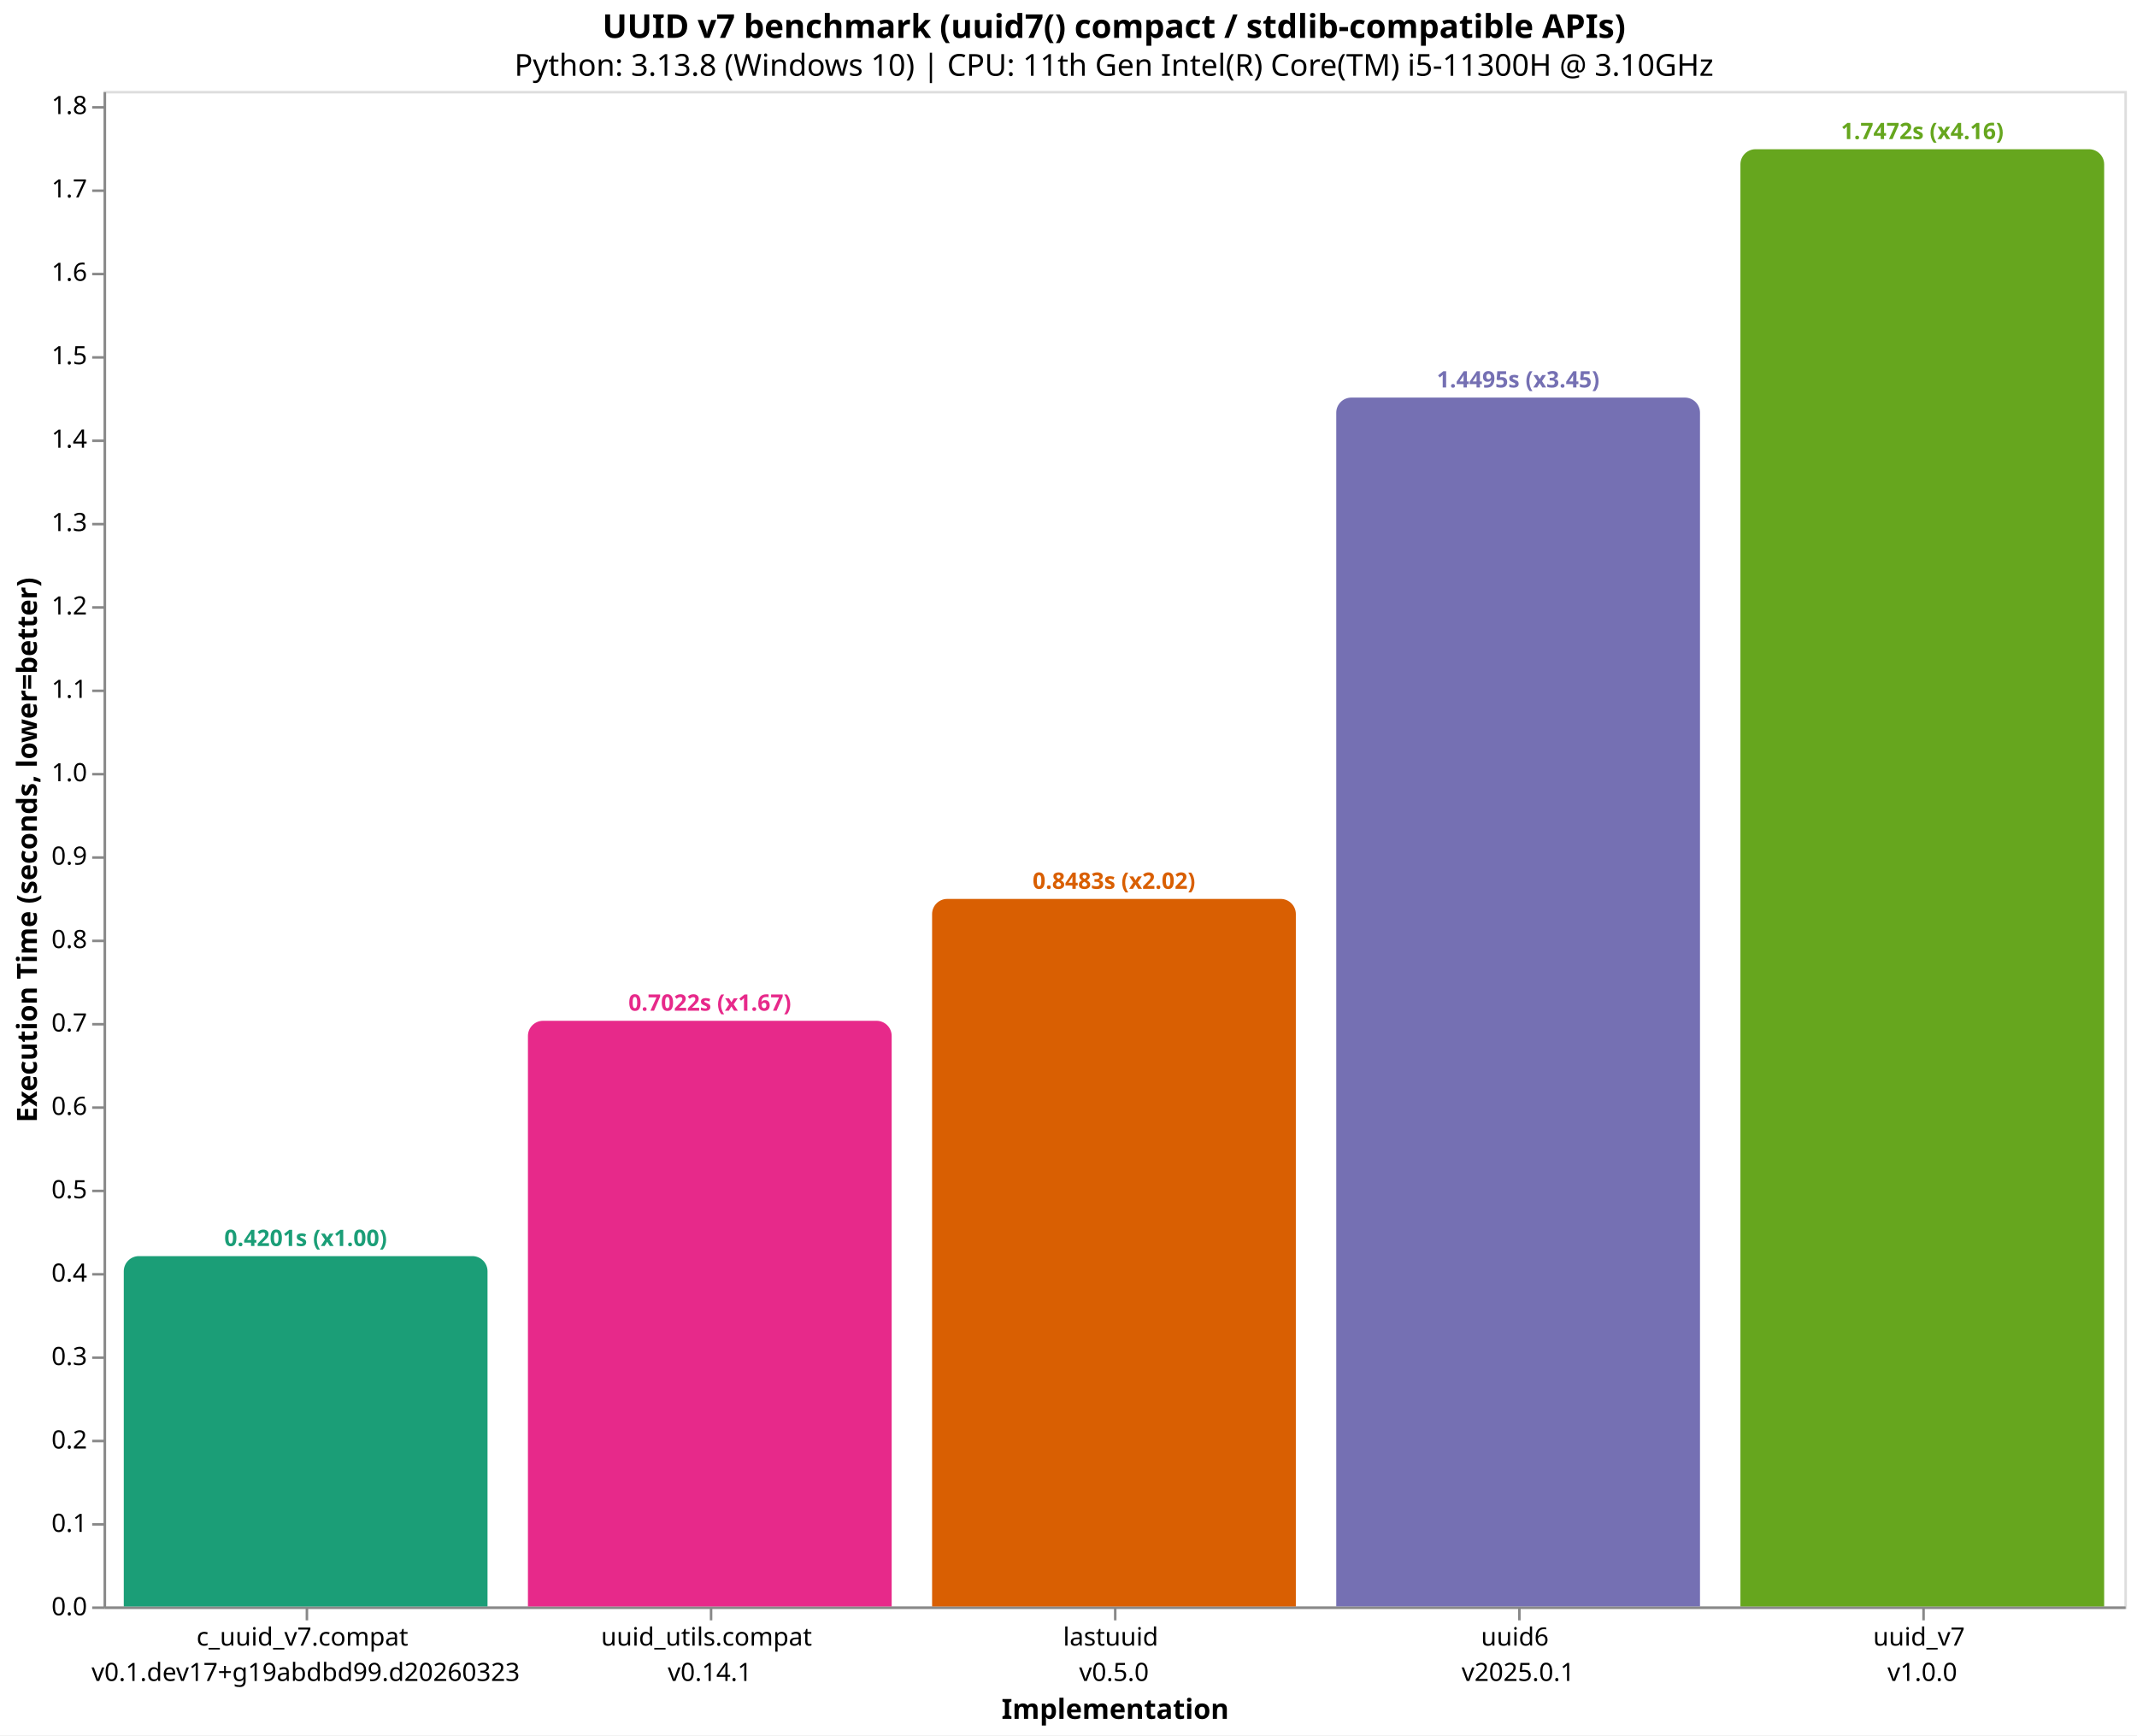
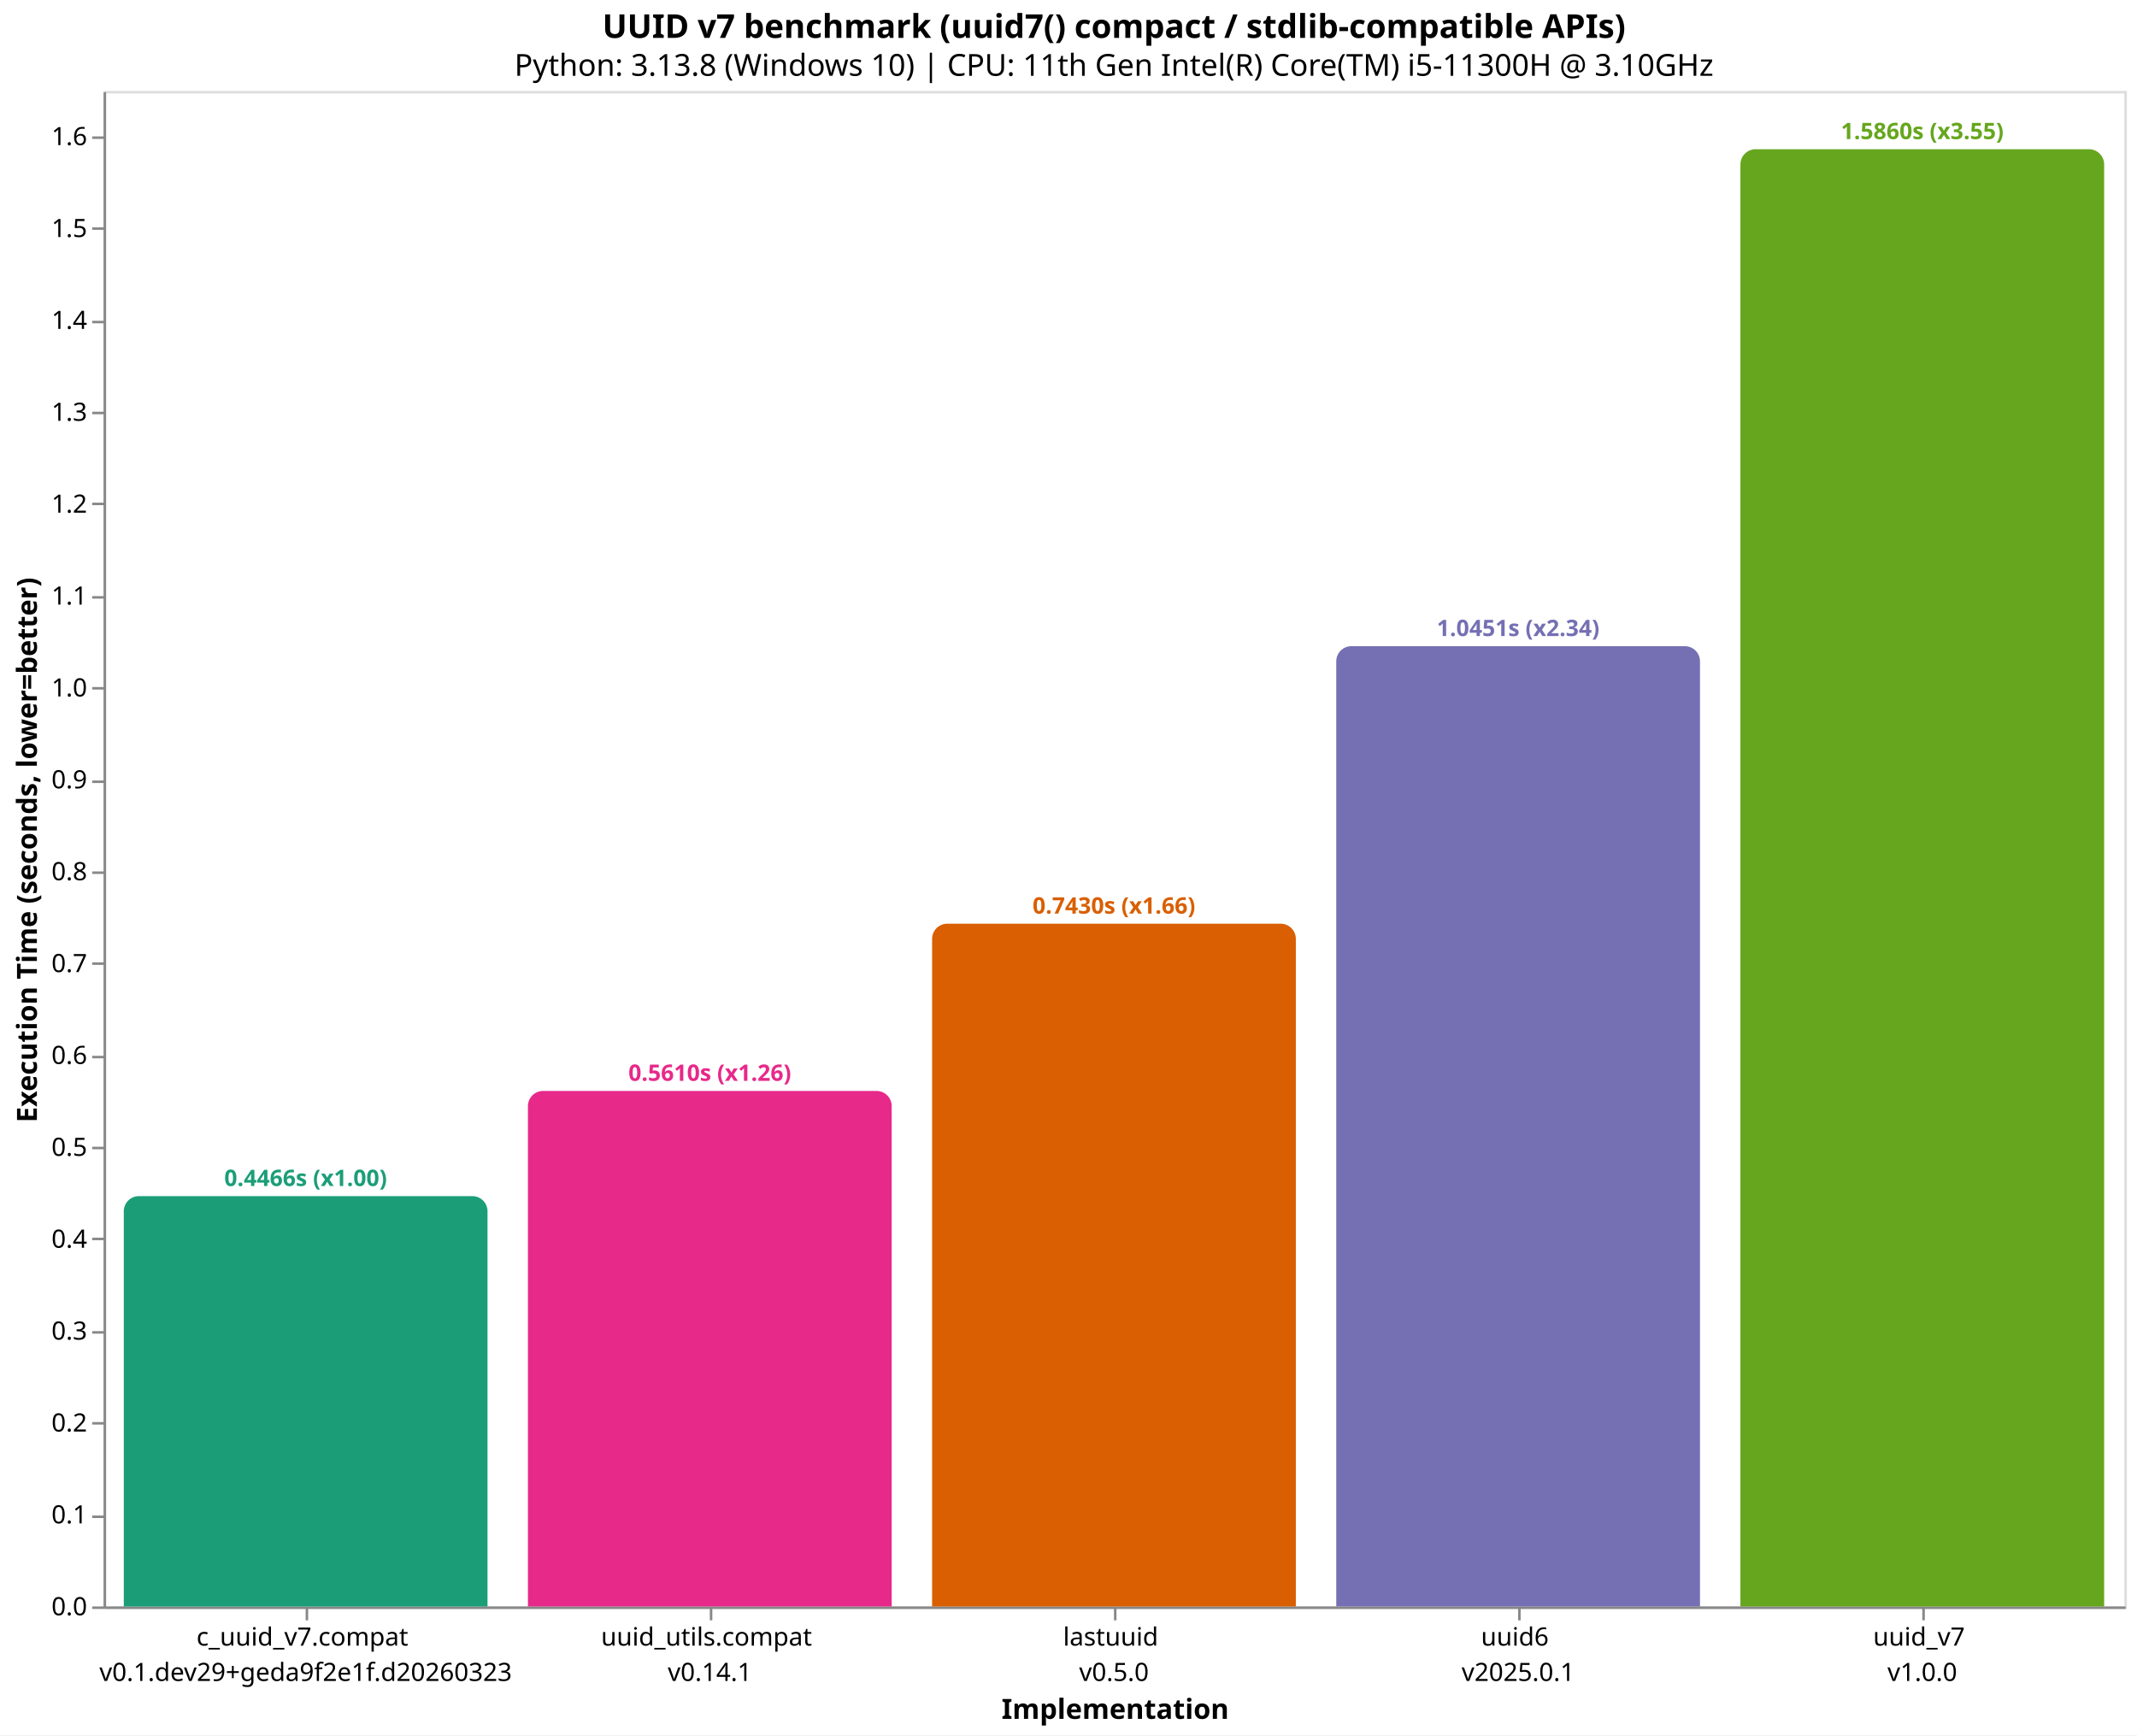
<svg xmlns="http://www.w3.org/2000/svg" version="1.1" class="marks" width="846" height="687" viewBox="0 0 846 687">
  <rect width="846" height="687" fill="white" />
  <g fill="none" stroke-miterlimit="10" transform="translate(41,36)">
    <g class="mark-group role-frame root" role="graphics-object" aria-roledescription="group mark container">
      <g transform="translate(0,0)">
        <path class="background" aria-hidden="true" d="M0.5,0.5h800v600h-800Z" stroke="#ddd" />
        <g>
-           <g class="mark-group role-axis" role="graphics-symbol" aria-roledescription="axis" aria-label="X-axis titled 'Implementation' for a discrete scale with 5 values: c_uuid_v7.compat&#10;v0.1.dev17+g19abdbd99.d20260323, uuid_utils.compat&#10;v0.14.1, lastuuid&#10;v0.5.0, uuid6&#10;v2025.0.1, uuid_v7&#10;v1.0.0">
+           <g class="mark-group role-axis" role="graphics-symbol" aria-roledescription="axis" aria-label="X-axis titled 'Implementation' for a discrete scale with 5 values: c_uuid_v7.compat&#10;v0.1.dev29+geda9f2e1f.d20260323, uuid_utils.compat&#10;v0.14.1, lastuuid&#10;v0.5.0, uuid6&#10;v2025.0.1, uuid_v7&#10;v1.0.0">
            <g transform="translate(0.5,600.5)">
              <path class="background" aria-hidden="true" d="M0,0h0v0h0Z" pointer-events="none" />
              <g>
                <g class="mark-rule role-axis-tick" pointer-events="none">
                  <line transform="translate(80,0)" x2="0" y2="5" stroke="#888" stroke-width="1" opacity="1" />
                  <line transform="translate(240,0)" x2="0" y2="5" stroke="#888" stroke-width="1" opacity="1" />
                  <line transform="translate(400,0)" x2="0" y2="5" stroke="#888" stroke-width="1" opacity="1" />
                  <line transform="translate(560,0)" x2="0" y2="5" stroke="#888" stroke-width="1" opacity="1" />
                  <line transform="translate(720,0)" x2="0" y2="5" stroke="#888" stroke-width="1" opacity="1" />
                </g>
                <g class="mark-text role-axis-label" pointer-events="none">
                  <text text-anchor="middle" transform="translate(79.5,15)" font-family="sans-serif" font-size="10px" fill="#000" opacity="1">
                    <tspan>c_uuid_v7.compat</tspan>
-                     <tspan x="0" dy="14">v0.1.dev17+g19abdbd99.d20260323</tspan>
+                     <tspan x="0" dy="14">v0.1.dev29+geda9f2e1f.d20260323</tspan>
                  </text>
                  <text text-anchor="middle" transform="translate(239.5,15)" font-family="sans-serif" font-size="10px" fill="#000" opacity="1">
                    <tspan>uuid_utils.compat</tspan>
                    <tspan x="0" dy="14">v0.14.1</tspan>
                  </text>
                  <text text-anchor="middle" transform="translate(399.5,15)" font-family="sans-serif" font-size="10px" fill="#000" opacity="1">
                    <tspan>lastuuid</tspan>
                    <tspan x="0" dy="14">v0.5.0</tspan>
                  </text>
                  <text text-anchor="middle" transform="translate(559.5,15)" font-family="sans-serif" font-size="10px" fill="#000" opacity="1">
                    <tspan>uuid6</tspan>
                    <tspan x="0" dy="14">v2025.0.1</tspan>
                  </text>
                  <text text-anchor="middle" transform="translate(719.5,15)" font-family="sans-serif" font-size="10px" fill="#000" opacity="1">
                    <tspan>uuid_v7</tspan>
                    <tspan x="0" dy="14">v1.0.0</tspan>
                  </text>
                </g>
                <g class="mark-rule role-axis-domain" pointer-events="none">
                  <line transform="translate(0,0)" x2="800" y2="0" stroke="#888" stroke-width="1" opacity="1" />
                </g>
                <g class="mark-text role-axis-title" pointer-events="none">
                  <text text-anchor="middle" transform="translate(400,44)" font-family="sans-serif" font-size="11px" font-weight="bold" fill="#000" opacity="1">Implementation</text>
                </g>
              </g>
              <path class="foreground" aria-hidden="true" d="" pointer-events="none" display="none" />
            </g>
          </g>
-           <g class="mark-group role-axis" role="graphics-symbol" aria-roledescription="axis" aria-label="Y-axis titled 'Execution Time (seconds, lower=better)' for a linear scale with values from 0.0 to 1.8">
+           <g class="mark-group role-axis" role="graphics-symbol" aria-roledescription="axis" aria-label="Y-axis titled 'Execution Time (seconds, lower=better)' for a linear scale with values from 0.0 to 1.6">
            <g transform="translate(0.5,0.5)">
              <path class="background" aria-hidden="true" d="M0,0h0v0h0Z" pointer-events="none" />
              <g>
                <g class="mark-rule role-axis-tick" pointer-events="none">
                  <line transform="translate(0,600)" x2="-5" y2="0" stroke="#888" stroke-width="1" opacity="1" />
-                   <line transform="translate(0,567)" x2="-5" y2="0" stroke="#888" stroke-width="1" opacity="1" />
-                   <line transform="translate(0,534)" x2="-5" y2="0" stroke="#888" stroke-width="1" opacity="1" />
-                   <line transform="translate(0,501)" x2="-5" y2="0" stroke="#888" stroke-width="1" opacity="1" />
-                   <line transform="translate(0,468)" x2="-5" y2="0" stroke="#888" stroke-width="1" opacity="1" />
-                   <line transform="translate(0,435)" x2="-5" y2="0" stroke="#888" stroke-width="1" opacity="1" />
-                   <line transform="translate(0,402)" x2="-5" y2="0" stroke="#888" stroke-width="1" opacity="1" />
-                   <line transform="translate(0,369)" x2="-5" y2="0" stroke="#888" stroke-width="1" opacity="1" />
-                   <line transform="translate(0,336)" x2="-5" y2="0" stroke="#888" stroke-width="1" opacity="1" />
-                   <line transform="translate(0,303)" x2="-5" y2="0" stroke="#888" stroke-width="1" opacity="1" />
-                   <line transform="translate(0,270)" x2="-5" y2="0" stroke="#888" stroke-width="1" opacity="1" />
-                   <line transform="translate(0,237)" x2="-5" y2="0" stroke="#888" stroke-width="1" opacity="1" />
-                   <line transform="translate(0,204)" x2="-5" y2="0" stroke="#888" stroke-width="1" opacity="1" />
-                   <line transform="translate(0,171)" x2="-5" y2="0" stroke="#888" stroke-width="1" opacity="1" />
-                   <line transform="translate(0,138)" x2="-5" y2="0" stroke="#888" stroke-width="1" opacity="1" />
-                   <line transform="translate(0,105)" x2="-5" y2="0" stroke="#888" stroke-width="1" opacity="1" />
-                   <line transform="translate(0,72)" x2="-5" y2="0" stroke="#888" stroke-width="1" opacity="1" />
-                   <line transform="translate(0,39)" x2="-5" y2="0" stroke="#888" stroke-width="1" opacity="1" />
-                   <line transform="translate(0,6)" x2="-5" y2="0" stroke="#888" stroke-width="1" opacity="1" />
+                   <line transform="translate(0,564)" x2="-5" y2="0" stroke="#888" stroke-width="1" opacity="1" />
+                   <line transform="translate(0,527)" x2="-5" y2="0" stroke="#888" stroke-width="1" opacity="1" />
+                   <line transform="translate(0,491)" x2="-5" y2="0" stroke="#888" stroke-width="1" opacity="1" />
+                   <line transform="translate(0,454)" x2="-5" y2="0" stroke="#888" stroke-width="1" opacity="1" />
+                   <line transform="translate(0,418)" x2="-5" y2="0" stroke="#888" stroke-width="1" opacity="1" />
+                   <line transform="translate(0,382)" x2="-5" y2="0" stroke="#888" stroke-width="1" opacity="1" />
+                   <line transform="translate(0,345)" x2="-5" y2="0" stroke="#888" stroke-width="1" opacity="1" />
+                   <line transform="translate(0,309)" x2="-5" y2="0" stroke="#888" stroke-width="1" opacity="1" />
+                   <line transform="translate(0,273)" x2="-5" y2="0" stroke="#888" stroke-width="1" opacity="1" />
+                   <line transform="translate(0,236)" x2="-5" y2="0" stroke="#888" stroke-width="1" opacity="1" />
+                   <line transform="translate(0,200)" x2="-5" y2="0" stroke="#888" stroke-width="1" opacity="1" />
+                   <line transform="translate(0,163)" x2="-5" y2="0" stroke="#888" stroke-width="1" opacity="1" />
+                   <line transform="translate(0,127)" x2="-5" y2="0" stroke="#888" stroke-width="1" opacity="1" />
+                   <line transform="translate(0,91)" x2="-5" y2="0" stroke="#888" stroke-width="1" opacity="1" />
+                   <line transform="translate(0,54)" x2="-5" y2="0" stroke="#888" stroke-width="1" opacity="1" />
+                   <line transform="translate(0,18)" x2="-5" y2="0" stroke="#888" stroke-width="1" opacity="1" />
                </g>
                <g class="mark-text role-axis-label" pointer-events="none">
                  <text text-anchor="end" transform="translate(-7,603)" font-family="sans-serif" font-size="10px" fill="#000" opacity="1">0.0</text>
-                   <text text-anchor="end" transform="translate(-7,569.9808)" font-family="sans-serif" font-size="10px" fill="#000" opacity="1">0.1</text>
-                   <text text-anchor="end" transform="translate(-7,536.9616)" font-family="sans-serif" font-size="10px" fill="#000" opacity="1">0.2</text>
-                   <text text-anchor="end" transform="translate(-7,503.9424)" font-family="sans-serif" font-size="10px" fill="#000" opacity="1">0.3</text>
-                   <text text-anchor="end" transform="translate(-7,470.9233)" font-family="sans-serif" font-size="10px" fill="#000" opacity="1">0.4</text>
-                   <text text-anchor="end" transform="translate(-7,437.9041)" font-family="sans-serif" font-size="10px" fill="#000" opacity="1">0.5</text>
-                   <text text-anchor="end" transform="translate(-7,404.8849)" font-family="sans-serif" font-size="10px" fill="#000" opacity="1">0.6</text>
-                   <text text-anchor="end" transform="translate(-7,371.8657)" font-family="sans-serif" font-size="10px" fill="#000" opacity="1">0.7</text>
-                   <text text-anchor="end" transform="translate(-7,338.8465)" font-family="sans-serif" font-size="10px" fill="#000" opacity="1">0.8</text>
-                   <text text-anchor="end" transform="translate(-7,305.8273)" font-family="sans-serif" font-size="10px" fill="#000" opacity="1">0.9</text>
-                   <text text-anchor="end" transform="translate(-7,272.8081)" font-family="sans-serif" font-size="10px" fill="#000" opacity="1">1.0</text>
-                   <text text-anchor="end" transform="translate(-7,239.789)" font-family="sans-serif" font-size="10px" fill="#000" opacity="1">1.1</text>
-                   <text text-anchor="end" transform="translate(-7,206.7698)" font-family="sans-serif" font-size="10px" fill="#000" opacity="1">1.2</text>
-                   <text text-anchor="end" transform="translate(-7,173.7506)" font-family="sans-serif" font-size="10px" fill="#000" opacity="1">1.3</text>
-                   <text text-anchor="end" transform="translate(-7,140.7314)" font-family="sans-serif" font-size="10px" fill="#000" opacity="1">1.4</text>
-                   <text text-anchor="end" transform="translate(-7,107.7122)" font-family="sans-serif" font-size="10px" fill="#000" opacity="1">1.5</text>
-                   <text text-anchor="end" transform="translate(-7,74.69302)" font-family="sans-serif" font-size="10px" fill="#000" opacity="1">1.6</text>
-                   <text text-anchor="end" transform="translate(-7,41.67383)" font-family="sans-serif" font-size="10px" fill="#000" opacity="1">1.7</text>
-                   <text text-anchor="end" transform="translate(-7,8.654647)" font-family="sans-serif" font-size="10px" fill="#000" opacity="1">1.8</text>
+                   <text text-anchor="end" transform="translate(-7,566.623)" font-family="sans-serif" font-size="10px" fill="#000" opacity="1">0.1</text>
+                   <text text-anchor="end" transform="translate(-7,530.246)" font-family="sans-serif" font-size="10px" fill="#000" opacity="1">0.2</text>
+                   <text text-anchor="end" transform="translate(-7,493.8691)" font-family="sans-serif" font-size="10px" fill="#000" opacity="1">0.3</text>
+                   <text text-anchor="end" transform="translate(-7,457.4921)" font-family="sans-serif" font-size="10px" fill="#000" opacity="1">0.4</text>
+                   <text text-anchor="end" transform="translate(-7,421.1151)" font-family="sans-serif" font-size="10px" fill="#000" opacity="1">0.5</text>
+                   <text text-anchor="end" transform="translate(-7,384.7381)" font-family="sans-serif" font-size="10px" fill="#000" opacity="1">0.6</text>
+                   <text text-anchor="end" transform="translate(-7,348.3611)" font-family="sans-serif" font-size="10px" fill="#000" opacity="1">0.7</text>
+                   <text text-anchor="end" transform="translate(-7,311.9842)" font-family="sans-serif" font-size="10px" fill="#000" opacity="1">0.8</text>
+                   <text text-anchor="end" transform="translate(-7,275.6072)" font-family="sans-serif" font-size="10px" fill="#000" opacity="1">0.9</text>
+                   <text text-anchor="end" transform="translate(-7,239.2302)" font-family="sans-serif" font-size="10px" fill="#000" opacity="1">1.0</text>
+                   <text text-anchor="end" transform="translate(-7,202.8532)" font-family="sans-serif" font-size="10px" fill="#000" opacity="1">1.1</text>
+                   <text text-anchor="end" transform="translate(-7,166.4762)" font-family="sans-serif" font-size="10px" fill="#000" opacity="1">1.2</text>
+                   <text text-anchor="end" transform="translate(-7,130.0993)" font-family="sans-serif" font-size="10px" fill="#000" opacity="1">1.3</text>
+                   <text text-anchor="end" transform="translate(-7,93.72228)" font-family="sans-serif" font-size="10px" fill="#000" opacity="1">1.4</text>
+                   <text text-anchor="end" transform="translate(-7,57.3453)" font-family="sans-serif" font-size="10px" fill="#000" opacity="1">1.5</text>
+                   <text text-anchor="end" transform="translate(-7,20.96832)" font-family="sans-serif" font-size="10px" fill="#000" opacity="1">1.6</text>
                </g>
                <g class="mark-rule role-axis-domain" pointer-events="none">
                  <line transform="translate(0,600)" x2="0" y2="-600" stroke="#888" stroke-width="1" opacity="1" />
                </g>
                <g class="mark-text role-axis-title" pointer-events="none">
                  <text text-anchor="middle" transform="translate(-24.90137,300) rotate(-90) translate(0,-2)" font-family="sans-serif" font-size="11px" font-weight="bold" fill="#000" opacity="1">Execution Time (seconds, lower=better)</text>
                </g>
              </g>
              <path class="foreground" aria-hidden="true" d="" pointer-events="none" display="none" />
            </g>
          </g>
          <g class="mark-group role-scope" role="graphics-object" aria-roledescription="group mark container">
-             <g transform="translate(8,461.3023)">
-               <path class="background" aria-hidden="true" d="M6,0L138,0C141.311,0,144,2.689,144,6L144,138.698C144,138.698,144,138.698,144,138.698L0,138.698C0,138.698,0,138.698,0,138.698L0,6C0,2.689,2.689,0,6,0Z" />
+             <g transform="translate(8,437.546)">
+               <path class="background" aria-hidden="true" d="M6,0L138,0C141.311,0,144,2.689,144,6L144,162.454C144,162.454,144,162.454,144,162.454L0,162.454C0,162.454,0,162.454,0,162.454L0,6C0,2.689,2.689,0,6,0Z" />
              <g clip-path="url(#clip7)">
                <g class="mark-group role-scope" role="graphics-object" aria-roledescription="group mark container">
-                   <g transform="translate(0,-461.3023)">
-                     <path class="background" aria-hidden="true" d="M0,0h144v0h-144Z" />
-                     <g>
-                       <g class="mark-rect role-mark layer_0_marks" role="graphics-object" aria-roledescription="rect mark container">
-                         <path aria-label="Implementation: c_uuid_v7.compat&#10;v0.1.dev17+g19abdbd99.d20260323; Execution Time (seconds, lower=better): 0.420051699999; implementation: c_uuid_v7.compat; Execution Time (s): 0.4201; Slowdown: 1.00" role="graphics-symbol" aria-roledescription="bar" d="M0,461.302h144v138.698h-144Z" fill="#1b9e77" />
-                       </g>
-                     </g>
-                     <path class="foreground" aria-hidden="true" d="" display="none" />
-                   </g>
-                 </g>
-               </g>
-               <path class="foreground" aria-hidden="true" d="" display="none" />
-             </g>
-             <g transform="translate(168,368.1388)">
-               <path class="background" aria-hidden="true" d="M6,0L138,0C141.311,0,144,2.689,144,6L144,231.861C144,231.861,144,231.861,144,231.861L0,231.861C0,231.861,0,231.861,0,231.861L0,6C0,2.689,2.689,0,6,0Z" />
+                   <g transform="translate(0,-437.546)">
+                     <path class="background" aria-hidden="true" d="M0,0h144v0h-144Z" />
+                     <g>
+                       <g class="mark-rect role-mark layer_0_marks" role="graphics-object" aria-roledescription="rect mark container">
+                         <path aria-label="Implementation: c_uuid_v7.compat&#10;v0.1.dev29+geda9f2e1f.d20260323; Execution Time (seconds, lower=better): 0.446584599999; implementation: c_uuid_v7.compat; Execution Time (s): 0.4466; Slowdown: 1.00" role="graphics-symbol" aria-roledescription="bar" d="M0,437.546h144v162.454h-144Z" fill="#1b9e77" />
+                       </g>
+                     </g>
+                     <path class="foreground" aria-hidden="true" d="" display="none" />
+                   </g>
+                 </g>
+               </g>
+               <path class="foreground" aria-hidden="true" d="" display="none" />
+             </g>
+             <g transform="translate(168,395.909)">
+               <path class="background" aria-hidden="true" d="M6,0L138,0C141.311,0,144,2.689,144,6L144,204.091C144,204.091,144,204.091,144,204.091L0,204.091C0,204.091,0,204.091,0,204.091L0,6C0,2.689,2.689,0,6,0Z" />
              <g clip-path="url(#clip8)">
                <g class="mark-group role-scope" role="graphics-object" aria-roledescription="group mark container">
-                   <g transform="translate(0,-368.1388)">
-                     <path class="background" aria-hidden="true" d="M0,0h144v0h-144Z" />
-                     <g>
-                       <g class="mark-rect role-mark layer_0_marks" role="graphics-object" aria-roledescription="rect mark container">
-                         <path aria-label="Implementation: uuid_utils.compat&#10;v0.14.1; Execution Time (seconds, lower=better): 0.702201299999; implementation: uuid_utils.compat; Execution Time (s): 0.7022; Slowdown: 1.67" role="graphics-symbol" aria-roledescription="bar" d="M0,368.139h144v231.861h-144Z" fill="#e7298a" />
-                       </g>
-                     </g>
-                     <path class="foreground" aria-hidden="true" d="" display="none" />
-                   </g>
-                 </g>
-               </g>
-               <path class="foreground" aria-hidden="true" d="" display="none" />
-             </g>
-             <g transform="translate(328,319.8877)">
-               <path class="background" aria-hidden="true" d="M6,0L138,0C141.311,0,144,2.689,144,6L144,280.112C144,280.112,144,280.112,144,280.112L0,280.112C0,280.112,0,280.112,0,280.112L0,6C0,2.689,2.689,0,6,0Z" />
+                   <g transform="translate(0,-395.909)">
+                     <path class="background" aria-hidden="true" d="M0,0h144v0h-144Z" />
+                     <g>
+                       <g class="mark-rect role-mark layer_0_marks" role="graphics-object" aria-roledescription="rect mark container">
+                         <path aria-label="Implementation: uuid_utils.compat&#10;v0.14.1; Execution Time (seconds, lower=better): 0.5610445; implementation: uuid_utils.compat; Execution Time (s): 0.5610; Slowdown: 1.26" role="graphics-symbol" aria-roledescription="bar" d="M0,395.909h144v204.091h-144Z" fill="#e7298a" />
+                       </g>
+                     </g>
+                     <path class="foreground" aria-hidden="true" d="" display="none" />
+                   </g>
+                 </g>
+               </g>
+               <path class="foreground" aria-hidden="true" d="" display="none" />
+             </g>
+             <g transform="translate(328,329.7042)">
+               <path class="background" aria-hidden="true" d="M6,0L138,0C141.311,0,144,2.689,144,6L144,270.296C144,270.296,144,270.296,144,270.296L0,270.296C0,270.296,0,270.296,0,270.296L0,6C0,2.689,2.689,0,6,0Z" />
              <g clip-path="url(#clip9)">
                <g class="mark-group role-scope" role="graphics-object" aria-roledescription="group mark container">
-                   <g transform="translate(0,-319.8877)">
-                     <path class="background" aria-hidden="true" d="M0,0h144v0h-144Z" />
-                     <g>
-                       <g class="mark-rect role-mark layer_0_marks" role="graphics-object" aria-roledescription="rect mark container">
-                         <path aria-label="Implementation: lastuuid&#10;v0.5.0; Execution Time (seconds, lower=better): 0.8483318; implementation: lastuuid; Execution Time (s): 0.8483; Slowdown: 2.02" role="graphics-symbol" aria-roledescription="bar" d="M0,319.888h144v280.112h-144Z" fill="#d95f02" />
-                       </g>
-                     </g>
-                     <path class="foreground" aria-hidden="true" d="" display="none" />
-                   </g>
-                 </g>
-               </g>
-               <path class="foreground" aria-hidden="true" d="" display="none" />
-             </g>
-             <g transform="translate(488,121.4026)">
-               <path class="background" aria-hidden="true" d="M6,0L138,0C141.311,0,144,2.689,144,6L144,478.597C144,478.597,144,478.597,144,478.597L0,478.597C0,478.597,0,478.597,0,478.597L0,6C0,2.689,2.689,0,6,0Z" />
+                   <g transform="translate(0,-329.7042)">
+                     <path class="background" aria-hidden="true" d="M0,0h144v0h-144Z" />
+                     <g>
+                       <g class="mark-rect role-mark layer_0_marks" role="graphics-object" aria-roledescription="rect mark container">
+                         <path aria-label="Implementation: lastuuid&#10;v0.5.0; Execution Time (seconds, lower=better): 0.7430408; implementation: lastuuid; Execution Time (s): 0.7430; Slowdown: 1.66" role="graphics-symbol" aria-roledescription="bar" d="M0,329.704h144v270.296h-144Z" fill="#d95f02" />
+                       </g>
+                     </g>
+                     <path class="foreground" aria-hidden="true" d="" display="none" />
+                   </g>
+                 </g>
+               </g>
+               <path class="foreground" aria-hidden="true" d="" display="none" />
+             </g>
+             <g transform="translate(488,219.8234)">
+               <path class="background" aria-hidden="true" d="M6,0L138,0C141.311,0,144,2.689,144,6L144,380.177C144,380.177,144,380.177,144,380.177L0,380.177C0,380.177,0,380.177,0,380.177L0,6C0,2.689,2.689,0,6,0Z" />
              <g clip-path="url(#clip10)">
                <g class="mark-group role-scope" role="graphics-object" aria-roledescription="group mark container">
-                   <g transform="translate(0,-121.4026)">
-                     <path class="background" aria-hidden="true" d="M0,0h144v0h-144Z" />
-                     <g>
-                       <g class="mark-rect role-mark layer_0_marks" role="graphics-object" aria-roledescription="rect mark container">
-                         <path aria-label="Implementation: uuid6&#10;v2025.0.1; Execution Time (seconds, lower=better): 1.4494523; implementation: uuid6; Execution Time (s): 1.4495; Slowdown: 3.45" role="graphics-symbol" aria-roledescription="bar" d="M0,121.403h144v478.597h-144Z" fill="#7570b3" />
+                   <g transform="translate(0,-219.8234)">
+                     <path class="background" aria-hidden="true" d="M0,0h144v0h-144Z" />
+                     <g>
+                       <g class="mark-rect role-mark layer_0_marks" role="graphics-object" aria-roledescription="rect mark container">
+                         <path aria-label="Implementation: uuid6&#10;v2025.0.1; Execution Time (seconds, lower=better): 1.0451022; implementation: uuid6; Execution Time (s): 1.0451; Slowdown: 2.34" role="graphics-symbol" aria-roledescription="bar" d="M0,219.823h144v380.177h-144Z" fill="#7570b3" />
                      </g>
                    </g>
                    <path class="foreground" aria-hidden="true" d="" display="none" />
                  </g>
                </g>
              </g>
              <path class="foreground" aria-hidden="true" d="" display="none" />
            </g>
            <g transform="translate(648,23.07692)">
              <path class="background" aria-hidden="true" d="M6,0L138,0C141.311,0,144,2.689,144,6L144,576.923C144,576.923,144,576.923,144,576.923L0,576.923C0,576.923,0,576.923,0,576.923L0,6C0,2.689,2.689,0,6,0Z" />
              <g clip-path="url(#clip11)">
                <g class="mark-group role-scope" role="graphics-object" aria-roledescription="group mark container">
                  <g transform="translate(0,-23.07692)">
                    <path class="background" aria-hidden="true" d="M0,0h144v0h-144Z" />
                    <g>
                      <g class="mark-rect role-mark layer_0_marks" role="graphics-object" aria-roledescription="rect mark container">
-                         <path aria-label="Implementation: uuid_v7&#10;v1.0.0; Execution Time (seconds, lower=better): 1.7472359; implementation: uuid_v7; Execution Time (s): 1.7472; Slowdown: 4.16" role="graphics-symbol" aria-roledescription="bar" d="M0,23.077h144v576.923h-144Z" fill="#66a61e" />
+                         <path aria-label="Implementation: uuid_v7&#10;v1.0.0; Execution Time (seconds, lower=better): 1.5859565; implementation: uuid_v7; Execution Time (s): 1.5860; Slowdown: 3.55" role="graphics-symbol" aria-roledescription="bar" d="M0,23.077h144v576.923h-144Z" fill="#66a61e" />
                      </g>
                    </g>
                    <path class="foreground" aria-hidden="true" d="" display="none" />
                  </g>
                </g>
              </g>
              <path class="foreground" aria-hidden="true" d="" display="none" />
            </g>
          </g>
          <g class="mark-text role-mark layer_1_marks" role="graphics-object" aria-roledescription="text mark container">
-             <text aria-label="Implementation: c_uuid_v7.compat&#10;v0.1.dev17+g19abdbd99.d20260323; Execution Time (seconds, lower=better): 0.420051699999; implementation: c_uuid_v7.compat; label: 0.4201s (x1.00); Execution Time (s): 0.4201; Slowdown: 1.00" role="graphics-symbol" aria-roledescription="text mark" text-anchor="middle" transform="translate(80,457.3023)" font-family="sans-serif" font-size="9px" font-weight="bold" fill="#1b9e77">0.4201s (x1.00)</text>
-             <text aria-label="Implementation: uuid_utils.compat&#10;v0.14.1; Execution Time (seconds, lower=better): 0.702201299999; implementation: uuid_utils.compat; label: 0.7022s (x1.67); Execution Time (s): 0.7022; Slowdown: 1.67" role="graphics-symbol" aria-roledescription="text mark" text-anchor="middle" transform="translate(240,364.1388)" font-family="sans-serif" font-size="9px" font-weight="bold" fill="#e7298a">0.7022s (x1.67)</text>
-             <text aria-label="Implementation: lastuuid&#10;v0.5.0; Execution Time (seconds, lower=better): 0.8483318; implementation: lastuuid; label: 0.8483s (x2.02); Execution Time (s): 0.8483; Slowdown: 2.02" role="graphics-symbol" aria-roledescription="text mark" text-anchor="middle" transform="translate(400,315.8877)" font-family="sans-serif" font-size="9px" font-weight="bold" fill="#d95f02">0.8483s (x2.02)</text>
-             <text aria-label="Implementation: uuid6&#10;v2025.0.1; Execution Time (seconds, lower=better): 1.4494523; implementation: uuid6; label: 1.4495s (x3.45); Execution Time (s): 1.4495; Slowdown: 3.45" role="graphics-symbol" aria-roledescription="text mark" text-anchor="middle" transform="translate(560,117.4026)" font-family="sans-serif" font-size="9px" font-weight="bold" fill="#7570b3">1.4495s (x3.45)</text>
-             <text aria-label="Implementation: uuid_v7&#10;v1.0.0; Execution Time (seconds, lower=better): 1.7472359; implementation: uuid_v7; label: 1.7472s (x4.16); Execution Time (s): 1.7472; Slowdown: 4.16" role="graphics-symbol" aria-roledescription="text mark" text-anchor="middle" transform="translate(720,19.07692)" font-family="sans-serif" font-size="9px" font-weight="bold" fill="#66a61e">1.7472s (x4.16)</text>
+             <text aria-label="Implementation: c_uuid_v7.compat&#10;v0.1.dev29+geda9f2e1f.d20260323; Execution Time (seconds, lower=better): 0.446584599999; implementation: c_uuid_v7.compat; label: 0.4466s (x1.00); Execution Time (s): 0.4466; Slowdown: 1.00" role="graphics-symbol" aria-roledescription="text mark" text-anchor="middle" transform="translate(80,433.546)" font-family="sans-serif" font-size="9px" font-weight="bold" fill="#1b9e77">0.4466s (x1.00)</text>
+             <text aria-label="Implementation: uuid_utils.compat&#10;v0.14.1; Execution Time (seconds, lower=better): 0.5610445; implementation: uuid_utils.compat; label: 0.5610s (x1.26); Execution Time (s): 0.5610; Slowdown: 1.26" role="graphics-symbol" aria-roledescription="text mark" text-anchor="middle" transform="translate(240,391.909)" font-family="sans-serif" font-size="9px" font-weight="bold" fill="#e7298a">0.5610s (x1.26)</text>
+             <text aria-label="Implementation: lastuuid&#10;v0.5.0; Execution Time (seconds, lower=better): 0.7430408; implementation: lastuuid; label: 0.7430s (x1.66); Execution Time (s): 0.7430; Slowdown: 1.66" role="graphics-symbol" aria-roledescription="text mark" text-anchor="middle" transform="translate(400,325.7042)" font-family="sans-serif" font-size="9px" font-weight="bold" fill="#d95f02">0.7430s (x1.66)</text>
+             <text aria-label="Implementation: uuid6&#10;v2025.0.1; Execution Time (seconds, lower=better): 1.0451022; implementation: uuid6; label: 1.0451s (x2.34); Execution Time (s): 1.0451; Slowdown: 2.34" role="graphics-symbol" aria-roledescription="text mark" text-anchor="middle" transform="translate(560,215.8234)" font-family="sans-serif" font-size="9px" font-weight="bold" fill="#7570b3">1.0451s (x2.34)</text>
+             <text aria-label="Implementation: uuid_v7&#10;v1.0.0; Execution Time (seconds, lower=better): 1.5859565; implementation: uuid_v7; label: 1.5860s (x3.55); Execution Time (s): 1.5860; Slowdown: 3.55" role="graphics-symbol" aria-roledescription="text mark" text-anchor="middle" transform="translate(720,19.07692)" font-family="sans-serif" font-size="9px" font-weight="bold" fill="#66a61e">1.5860s (x3.55)</text>
          </g>
          <g class="mark-group role-title">
            <g transform="translate(400,-31)">
              <path class="background" aria-hidden="true" d="M0,0h0v0h0Z" pointer-events="none" />
              <g>
                <g class="mark-text role-title-text" role="graphics-symbol" aria-roledescription="title" aria-label="Title text 'UUID v7 benchmark (uuid7() compact / stdlib-compatible APIs)'" pointer-events="none">
                  <text text-anchor="middle" transform="translate(0,10)" font-family="sans-serif" font-size="13px" font-weight="bold" fill="#000" opacity="1">UUID v7 benchmark (uuid7() compact / stdlib-compatible APIs)</text>
                </g>
                <g class="mark-text role-title-subtitle" role="graphics-symbol" aria-roledescription="subtitle" aria-label="Subtitle text 'Python: 3.13.8 (Windows 10) | CPU: 11th Gen Intel(R) Core(TM) i5-11300H @ 3.10GHz'" pointer-events="none">
                  <text text-anchor="middle" transform="translate(0,25)" font-family="sans-serif" font-size="12px" fill="#000" opacity="1">Python: 3.13.8 (Windows 10) | CPU: 11th Gen Intel(R) Core(TM) i5-11300H @ 3.10GHz</text>
                </g>
              </g>
              <path class="foreground" aria-hidden="true" d="" pointer-events="none" display="none" />
            </g>
          </g>
        </g>
        <path class="foreground" aria-hidden="true" d="" display="none" />
      </g>
    </g>
  </g>
  <defs>
    <clipPath id="clip7">
-       <path d="M6,0L138,0C141.311,0,144,2.689,144,6L144,138.698C144,138.698,144,138.698,144,138.698L0,138.698C0,138.698,0,138.698,0,138.698L0,6C0,2.689,2.689,0,6,0Z" />
+       <path d="M6,0L138,0C141.311,0,144,2.689,144,6L144,162.454C144,162.454,144,162.454,144,162.454L0,162.454C0,162.454,0,162.454,0,162.454L0,6C0,2.689,2.689,0,6,0Z" />
    </clipPath>
    <clipPath id="clip8">
-       <path d="M6,0L138,0C141.311,0,144,2.689,144,6L144,231.861C144,231.861,144,231.861,144,231.861L0,231.861C0,231.861,0,231.861,0,231.861L0,6C0,2.689,2.689,0,6,0Z" />
+       <path d="M6,0L138,0C141.311,0,144,2.689,144,6L144,204.091C144,204.091,144,204.091,144,204.091L0,204.091C0,204.091,0,204.091,0,204.091L0,6C0,2.689,2.689,0,6,0Z" />
    </clipPath>
    <clipPath id="clip9">
-       <path d="M6,0L138,0C141.311,0,144,2.689,144,6L144,280.112C144,280.112,144,280.112,144,280.112L0,280.112C0,280.112,0,280.112,0,280.112L0,6C0,2.689,2.689,0,6,0Z" />
+       <path d="M6,0L138,0C141.311,0,144,2.689,144,6L144,270.296C144,270.296,144,270.296,144,270.296L0,270.296C0,270.296,0,270.296,0,270.296L0,6C0,2.689,2.689,0,6,0Z" />
    </clipPath>
    <clipPath id="clip10">
-       <path d="M6,0L138,0C141.311,0,144,2.689,144,6L144,478.597C144,478.597,144,478.597,144,478.597L0,478.597C0,478.597,0,478.597,0,478.597L0,6C0,2.689,2.689,0,6,0Z" />
+       <path d="M6,0L138,0C141.311,0,144,2.689,144,6L144,380.177C144,380.177,144,380.177,144,380.177L0,380.177C0,380.177,0,380.177,0,380.177L0,6C0,2.689,2.689,0,6,0Z" />
    </clipPath>
    <clipPath id="clip11">
      <path d="M6,0L138,0C141.311,0,144,2.689,144,6L144,576.923C144,576.923,144,576.923,144,576.923L0,576.923C0,576.923,0,576.923,0,576.923L0,6C0,2.689,2.689,0,6,0Z" />
    </clipPath>
  </defs>
</svg>
